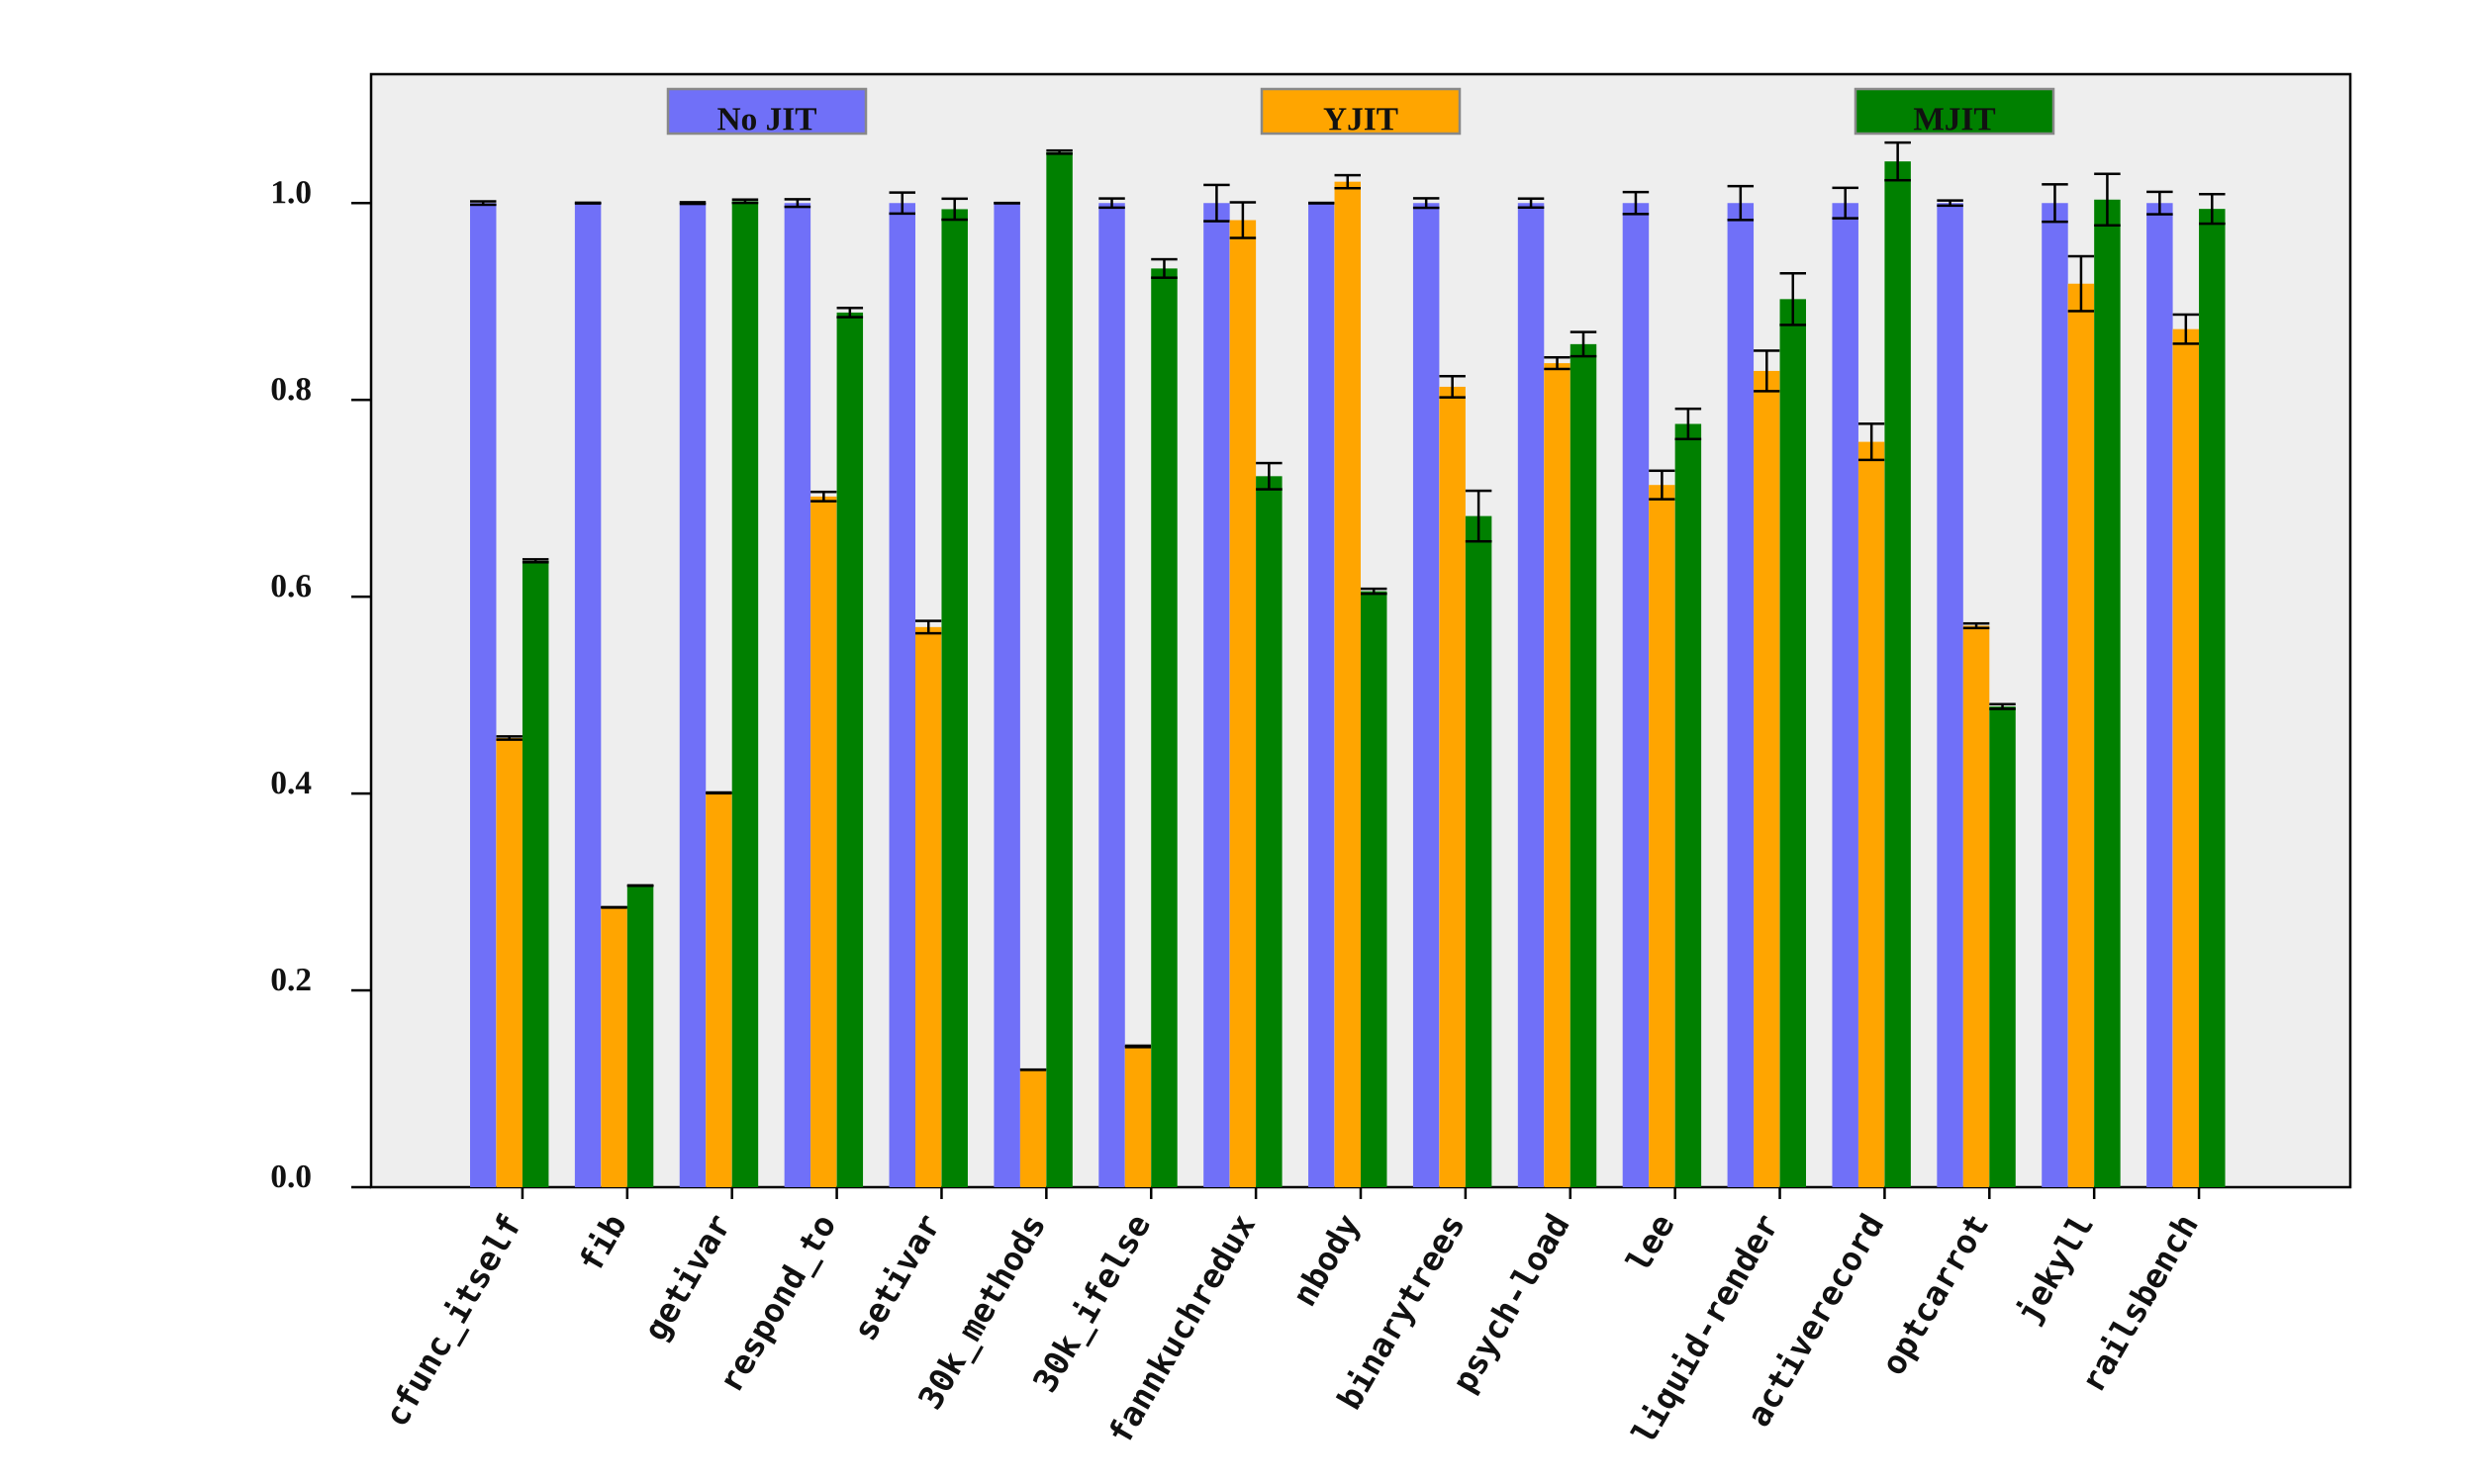
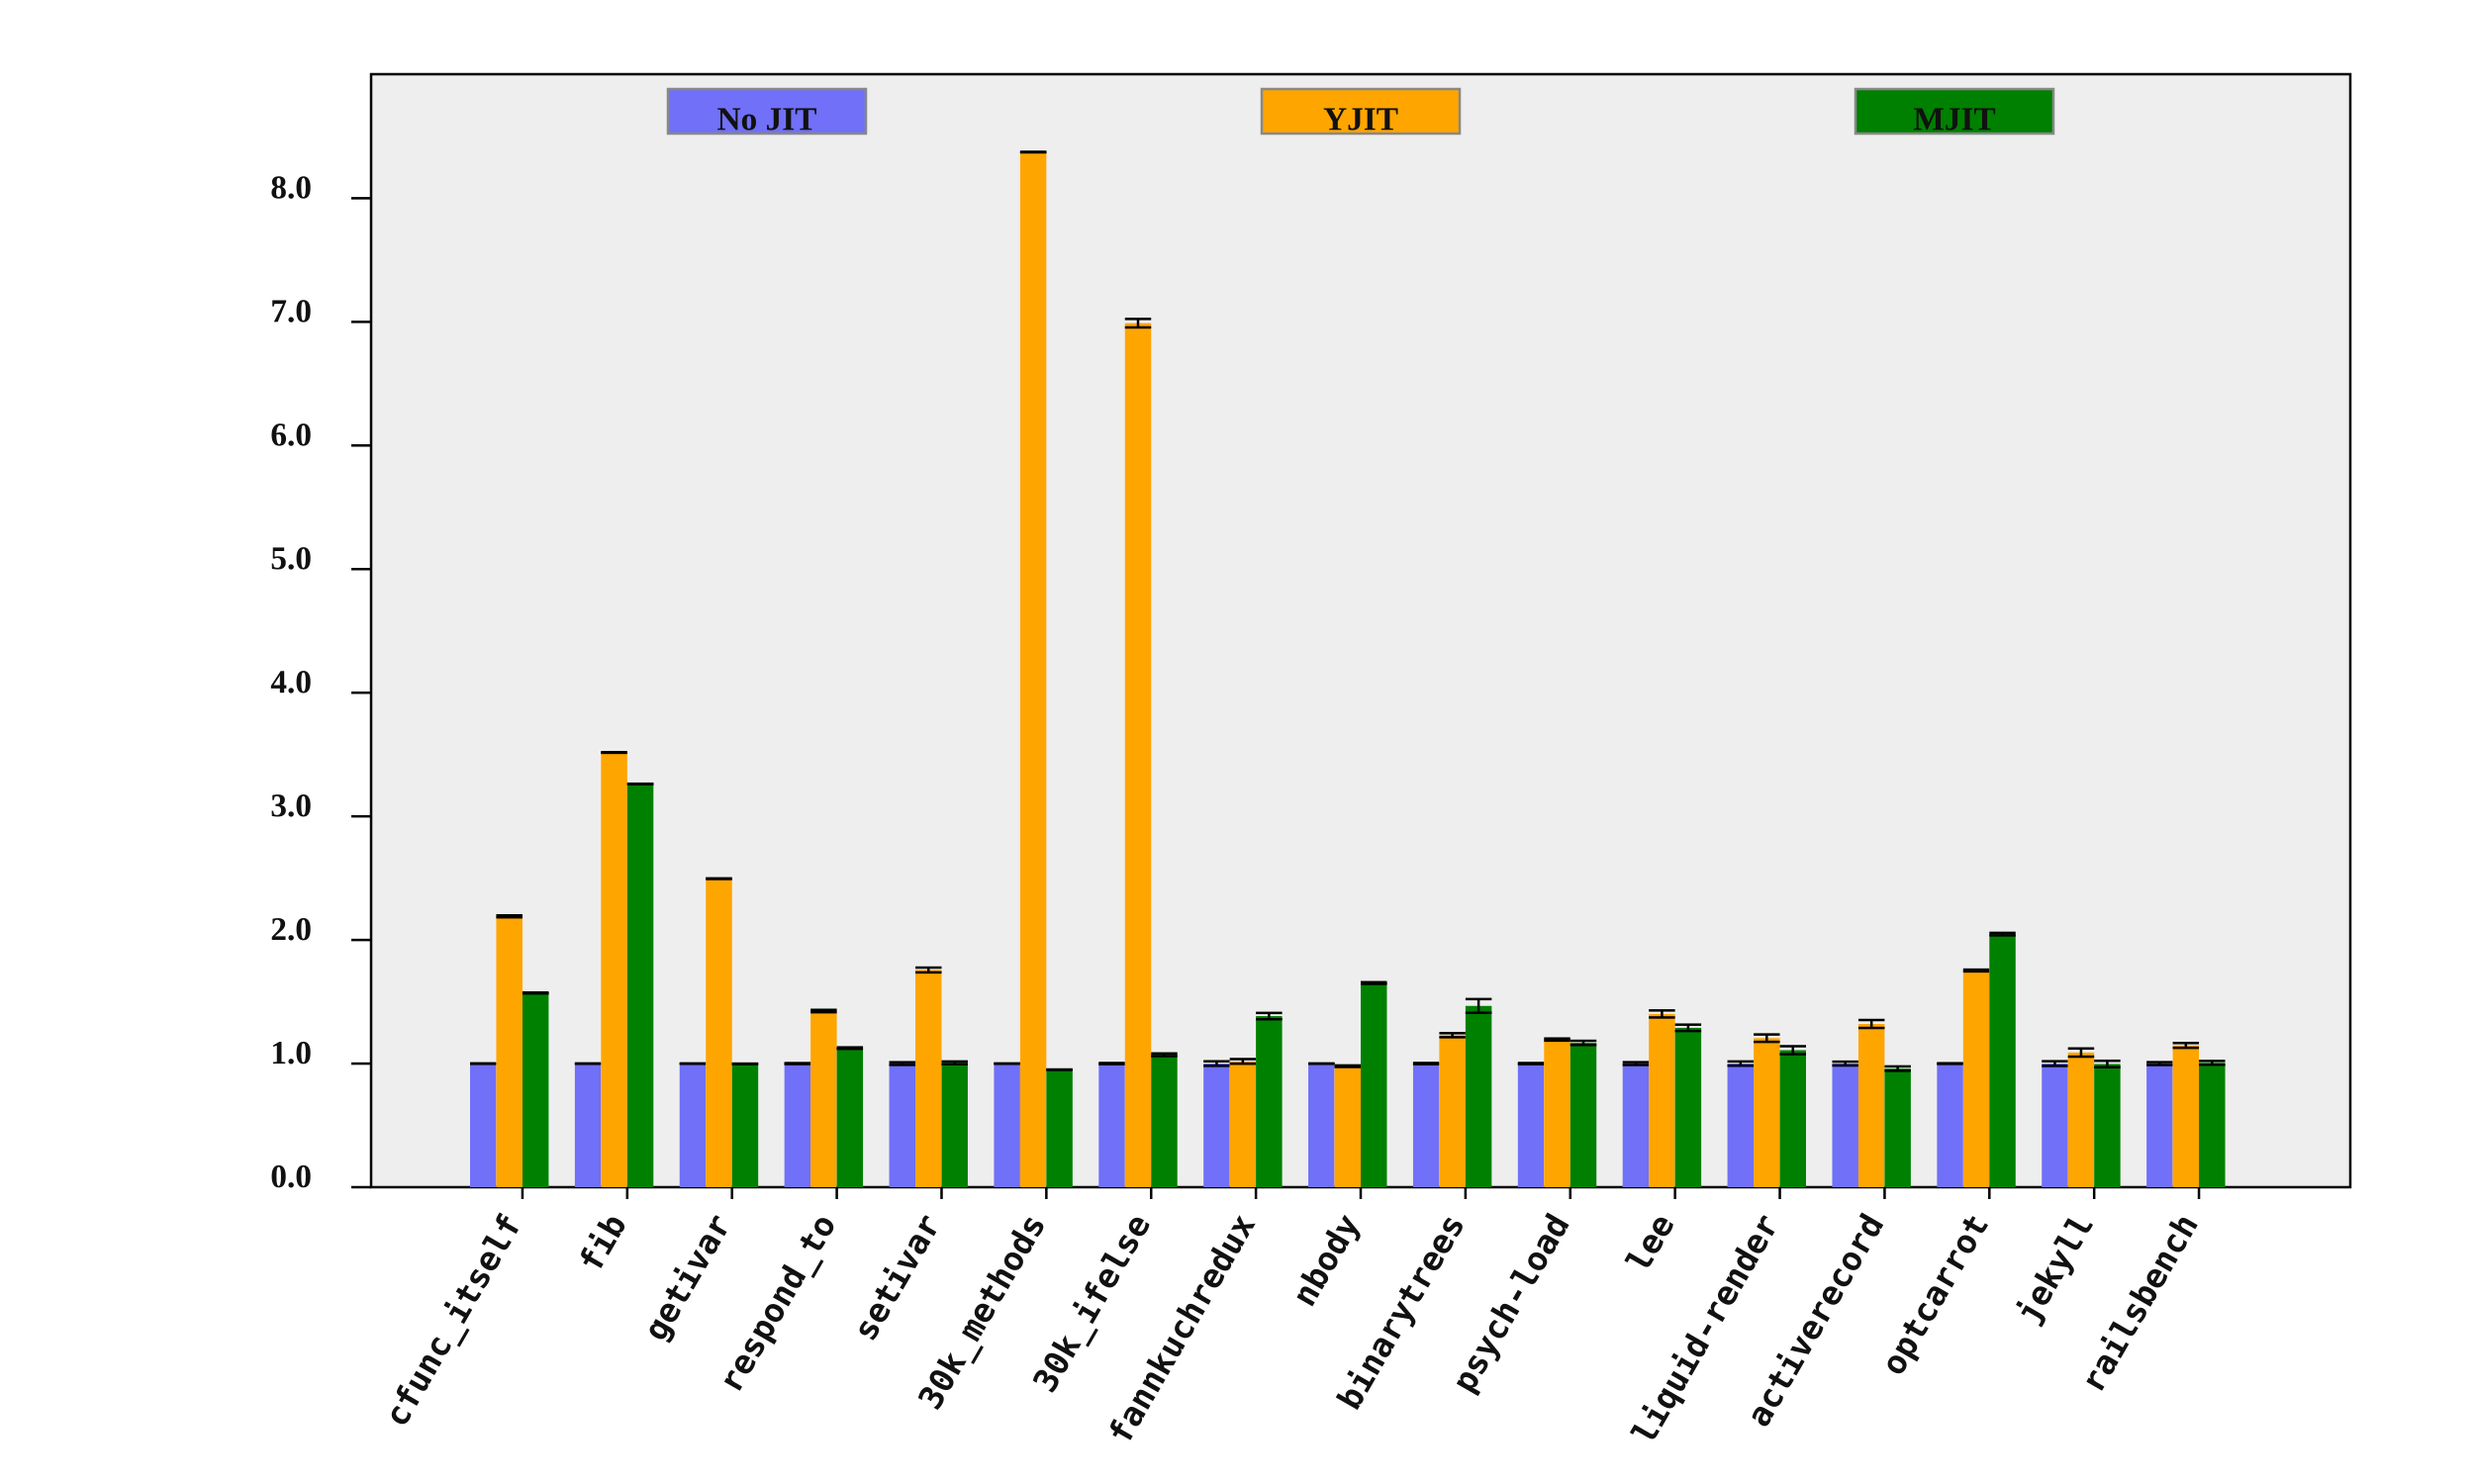
<svg xmlns="http://www.w3.org/2000/svg" viewBox="0 0 1000 600" width="100%" height="100%">
  <rect x="150.0" y="30.0" width="800" height="450.0" stroke="#000" fill="#EEE" />
  <line x1="142.0" y1="480.0" x2="150.0" y2="480.0" stroke="#000" />
  <text x="126.0" y="480.0" text-anchor="end" font-weight="bold" font-size="small" fill="#111">
0.0
</text>
-   <line x1="142.0" y1="400.419" x2="150.0" y2="400.419" stroke="#000" />
-   <text x="126.0" y="400.419" text-anchor="end" font-weight="bold" font-size="small" fill="#111">
- 0.2
- </text>
-   <line x1="142.0" y1="320.839" x2="150.0" y2="320.839" stroke="#000" />
-   <text x="126.0" y="320.839" text-anchor="end" font-weight="bold" font-size="small" fill="#111">
- 0.4
- </text>
-   <line x1="142.0" y1="241.258" x2="150.0" y2="241.258" stroke="#000" />
-   <text x="126.0" y="241.258" text-anchor="end" font-weight="bold" font-size="small" fill="#111">
- 0.6
- </text>
-   <line x1="142.0" y1="161.677" x2="150.0" y2="161.677" stroke="#000" />
-   <text x="126.0" y="161.677" text-anchor="end" font-weight="bold" font-size="small" fill="#111">
- 0.8
- </text>
-   <line x1="142.0" y1="82.096" x2="150.0" y2="82.096" stroke="#000" />
-   <text x="126.0" y="82.096" text-anchor="end" font-weight="bold" font-size="small" fill="#111">
+   <line x1="142.0" y1="430.019" x2="150.0" y2="430.019" stroke="#000" />
+   <text x="126.0" y="430.019" text-anchor="end" font-weight="bold" font-size="small" fill="#111">
1.0
+ </text>
+   <line x1="142.0" y1="380.038" x2="150.0" y2="380.038" stroke="#000" />
+   <text x="126.0" y="380.038" text-anchor="end" font-weight="bold" font-size="small" fill="#111">
+ 2.0
+ </text>
+   <line x1="142.0" y1="330.057" x2="150.0" y2="330.057" stroke="#000" />
+   <text x="126.0" y="330.057" text-anchor="end" font-weight="bold" font-size="small" fill="#111">
+ 3.0
+ </text>
+   <line x1="142.0" y1="280.076" x2="150.0" y2="280.076" stroke="#000" />
+   <text x="126.0" y="280.076" text-anchor="end" font-weight="bold" font-size="small" fill="#111">
+ 4.0
+ </text>
+   <line x1="142.0" y1="230.095" x2="150.0" y2="230.095" stroke="#000" />
+   <text x="126.0" y="230.095" text-anchor="end" font-weight="bold" font-size="small" fill="#111">
+ 5.0
+ </text>
+   <line x1="142.0" y1="180.114" x2="150.0" y2="180.114" stroke="#000" />
+   <text x="126.0" y="180.114" text-anchor="end" font-weight="bold" font-size="small" fill="#111">
+ 6.0
+ </text>
+   <line x1="142.0" y1="130.133" x2="150.0" y2="130.133" stroke="#000" />
+   <text x="126.0" y="130.133" text-anchor="end" font-weight="bold" font-size="small" fill="#111">
+ 7.0
+ </text>
+   <line x1="142.0" y1="80.152" x2="150.0" y2="80.152" stroke="#000" />
+   <text x="126.0" y="80.152" text-anchor="end" font-weight="bold" font-size="small" fill="#111">
+ 8.0
</text>
  <rect x="270.0" y="36" width="80.0" height="18.0" fill="#7070f8" stroke="#888" />
  <text x="310.0" y="52.5" font-size="small" text-anchor="middle" font-weight="bold" fill="#111">
No JIT
</text>
  <rect x="510.0" y="36" width="80.0" height="18.0" fill="orange" stroke="#888" />
  <text x="550.0" y="52.5" font-size="small" text-anchor="middle" font-weight="bold" fill="#111">
YJIT
</text>
  <rect x="750.0" y="36" width="80.0" height="18.0" fill="green" stroke="#888" />
  <text x="790.0" y="52.5" font-size="small" text-anchor="middle" font-weight="bold" fill="#111">
MJIT
</text>
-   <rect x="190.0" y="82.096" width="10.588" height="397.904" fill="#7070f8" />
-   <line x1="190.0" y1="81.411" x2="200.588" y2="81.411" stroke="#000" />
-   <line x1="190.0" y1="82.781" x2="200.588" y2="82.781" stroke="#000" />
-   <line x1="195.294" y1="81.411" x2="195.294" y2="82.781" stroke="#000" />
-   <rect x="200.588" y="298.396" width="10.588" height="181.604" fill="orange" />
-   <line x1="200.588" y1="297.746" x2="211.176" y2="297.746" stroke="#000" />
-   <line x1="200.588" y1="299.045" x2="211.176" y2="299.045" stroke="#000" />
-   <line x1="205.882" y1="297.746" x2="205.882" y2="299.045" stroke="#000" />
-   <rect x="211.176" y="226.732" width="10.588" height="253.268" fill="green" />
-   <line x1="211.176" y1="226.145" x2="221.765" y2="226.145" stroke="#000" />
-   <line x1="211.176" y1="227.319" x2="221.765" y2="227.319" stroke="#000" />
-   <line x1="216.471" y1="226.145" x2="216.471" y2="227.319" stroke="#000" />
+   <rect x="190.0" y="430.019" width="10.588" height="49.981" fill="#7070f8" />
+   <line x1="190.0" y1="429.933" x2="200.588" y2="429.933" stroke="#000" />
+   <line x1="190.0" y1="430.105" x2="200.588" y2="430.105" stroke="#000" />
+   <line x1="195.294" y1="429.933" x2="195.294" y2="430.105" stroke="#000" />
+   <rect x="200.588" y="370.489" width="10.588" height="109.511" fill="orange" />
+   <line x1="200.588" y1="370.098" x2="211.176" y2="370.098" stroke="#000" />
+   <line x1="200.588" y1="370.881" x2="211.176" y2="370.881" stroke="#000" />
+   <line x1="205.882" y1="370.098" x2="205.882" y2="370.881" stroke="#000" />
+   <rect x="211.176" y="401.476" width="10.588" height="78.524" fill="green" />
+   <line x1="211.176" y1="401.294" x2="221.765" y2="401.294" stroke="#000" />
+   <line x1="211.176" y1="401.658" x2="221.765" y2="401.658" stroke="#000" />
+   <line x1="216.471" y1="401.294" x2="216.471" y2="401.658" stroke="#000" />
  <line x1="211.176" y1="480.0" x2="211.176" y2="484.8" stroke="#000" />
  <text x="211.176" y="494.4" fill="#111" font-size="small" font-family="monospace" font-weight="bold" text-anchor="end" transform="rotate(-60, 211.1765, 494.4)">
cfunc_itself
</text>
-   <rect x="232.353" y="82.096" width="10.588" height="397.904" fill="#7070f8" />
-   <line x1="232.353" y1="81.958" x2="242.941" y2="81.958" stroke="#000" />
-   <line x1="232.353" y1="82.235" x2="242.941" y2="82.235" stroke="#000" />
-   <line x1="237.647" y1="81.958" x2="237.647" y2="82.235" stroke="#000" />
-   <rect x="242.941" y="366.845" width="10.588" height="113.155" fill="orange" />
-   <line x1="242.941" y1="366.767" x2="253.529" y2="366.767" stroke="#000" />
-   <line x1="242.941" y1="366.923" x2="253.529" y2="366.923" stroke="#000" />
-   <line x1="248.235" y1="366.767" x2="248.235" y2="366.923" stroke="#000" />
-   <rect x="253.529" y="358.031" width="10.588" height="121.969" fill="green" />
-   <line x1="253.529" y1="357.969" x2="264.118" y2="357.969" stroke="#000" />
-   <line x1="253.529" y1="358.092" x2="264.118" y2="358.092" stroke="#000" />
-   <line x1="258.824" y1="357.969" x2="258.824" y2="358.092" stroke="#000" />
+   <rect x="232.353" y="430.019" width="10.588" height="49.981" fill="#7070f8" />
+   <line x1="232.353" y1="430.002" x2="242.941" y2="430.002" stroke="#000" />
+   <line x1="232.353" y1="430.036" x2="242.941" y2="430.036" stroke="#000" />
+   <line x1="237.647" y1="430.002" x2="237.647" y2="430.036" stroke="#000" />
+   <rect x="242.941" y="304.244" width="10.588" height="175.756" fill="orange" />
+   <line x1="242.941" y1="304.123" x2="253.529" y2="304.123" stroke="#000" />
+   <line x1="242.941" y1="304.365" x2="253.529" y2="304.365" stroke="#000" />
+   <line x1="248.235" y1="304.123" x2="248.235" y2="304.365" stroke="#000" />
+   <rect x="253.529" y="316.946" width="10.588" height="163.054" fill="green" />
+   <line x1="253.529" y1="316.864" x2="264.118" y2="316.864" stroke="#000" />
+   <line x1="253.529" y1="317.028" x2="264.118" y2="317.028" stroke="#000" />
+   <line x1="258.824" y1="316.864" x2="258.824" y2="317.028" stroke="#000" />
  <line x1="253.529" y1="480.0" x2="253.529" y2="484.8" stroke="#000" />
  <text x="253.529" y="494.4" fill="#111" font-size="small" font-family="monospace" font-weight="bold" text-anchor="end" transform="rotate(-60, 253.5294, 494.4)">
fib
</text>
-   <rect x="274.706" y="82.096" width="10.588" height="397.904" fill="#7070f8" />
-   <line x1="274.706" y1="81.756" x2="285.294" y2="81.756" stroke="#000" />
-   <line x1="274.706" y1="82.436" x2="285.294" y2="82.436" stroke="#000" />
-   <line x1="280.0" y1="81.756" x2="280.0" y2="82.436" stroke="#000" />
-   <rect x="285.294" y="320.565" width="10.588" height="159.435" fill="orange" />
-   <line x1="285.294" y1="320.405" x2="295.882" y2="320.405" stroke="#000" />
-   <line x1="285.294" y1="320.725" x2="295.882" y2="320.725" stroke="#000" />
-   <line x1="290.588" y1="320.405" x2="290.588" y2="320.725" stroke="#000" />
-   <rect x="295.882" y="81.363" width="10.588" height="398.637" fill="green" />
-   <line x1="295.882" y1="80.694" x2="306.471" y2="80.694" stroke="#000" />
-   <line x1="295.882" y1="82.032" x2="306.471" y2="82.032" stroke="#000" />
-   <line x1="301.176" y1="80.694" x2="301.176" y2="82.032" stroke="#000" />
+   <rect x="274.706" y="430.019" width="10.588" height="49.981" fill="#7070f8" />
+   <line x1="274.706" y1="429.976" x2="285.294" y2="429.976" stroke="#000" />
+   <line x1="274.706" y1="430.062" x2="285.294" y2="430.062" stroke="#000" />
+   <line x1="280.0" y1="429.976" x2="280.0" y2="430.062" stroke="#000" />
+   <rect x="285.294" y="355.262" width="10.588" height="124.738" fill="orange" />
+   <line x1="285.294" y1="355.137" x2="295.882" y2="355.137" stroke="#000" />
+   <line x1="285.294" y1="355.387" x2="295.882" y2="355.387" stroke="#000" />
+   <line x1="290.588" y1="355.137" x2="290.588" y2="355.387" stroke="#000" />
+   <rect x="295.882" y="430.111" width="10.588" height="49.889" fill="green" />
+   <line x1="295.882" y1="430.027" x2="306.471" y2="430.027" stroke="#000" />
+   <line x1="295.882" y1="430.195" x2="306.471" y2="430.195" stroke="#000" />
+   <line x1="301.176" y1="430.027" x2="301.176" y2="430.195" stroke="#000" />
  <line x1="295.882" y1="480.0" x2="295.882" y2="484.8" stroke="#000" />
  <text x="295.882" y="494.4" fill="#111" font-size="small" font-family="monospace" font-weight="bold" text-anchor="end" transform="rotate(-60, 295.8824, 494.4)">
getivar
</text>
-   <rect x="317.059" y="82.096" width="10.588" height="397.904" fill="#7070f8" />
-   <line x1="317.059" y1="80.561" x2="327.647" y2="80.561" stroke="#000" />
-   <line x1="317.059" y1="83.631" x2="327.647" y2="83.631" stroke="#000" />
-   <line x1="322.353" y1="80.561" x2="322.353" y2="83.631" stroke="#000" />
-   <rect x="327.647" y="200.759" width="10.588" height="279.241" fill="orange" />
-   <line x1="327.647" y1="198.876" x2="338.235" y2="198.876" stroke="#000" />
-   <line x1="327.647" y1="202.642" x2="338.235" y2="202.642" stroke="#000" />
-   <line x1="332.941" y1="198.876" x2="332.941" y2="202.642" stroke="#000" />
-   <rect x="338.235" y="126.363" width="10.588" height="353.637" fill="green" />
-   <line x1="338.235" y1="124.495" x2="348.824" y2="124.495" stroke="#000" />
-   <line x1="338.235" y1="128.231" x2="348.824" y2="128.231" stroke="#000" />
-   <line x1="343.529" y1="124.495" x2="343.529" y2="128.231" stroke="#000" />
+   <rect x="317.059" y="430.019" width="10.588" height="49.981" fill="#7070f8" />
+   <line x1="317.059" y1="429.826" x2="327.647" y2="429.826" stroke="#000" />
+   <line x1="317.059" y1="430.212" x2="327.647" y2="430.212" stroke="#000" />
+   <line x1="322.353" y1="429.826" x2="322.353" y2="430.212" stroke="#000" />
+   <rect x="327.647" y="408.78" width="10.588" height="71.22" fill="orange" />
+   <line x1="327.647" y1="408.299" x2="338.235" y2="408.299" stroke="#000" />
+   <line x1="327.647" y1="409.26" x2="338.235" y2="409.26" stroke="#000" />
+   <line x1="332.941" y1="408.299" x2="332.941" y2="409.26" stroke="#000" />
+   <rect x="338.235" y="423.763" width="10.588" height="56.237" fill="green" />
+   <line x1="338.235" y1="423.466" x2="348.824" y2="423.466" stroke="#000" />
+   <line x1="338.235" y1="424.06" x2="348.824" y2="424.06" stroke="#000" />
+   <line x1="343.529" y1="423.466" x2="343.529" y2="424.06" stroke="#000" />
  <line x1="338.235" y1="480.0" x2="338.235" y2="484.8" stroke="#000" />
  <text x="338.235" y="494.4" fill="#111" font-size="small" font-family="monospace" font-weight="bold" text-anchor="end" transform="rotate(-60, 338.2353, 494.4)">
respond_to
</text>
-   <rect x="359.412" y="82.096" width="10.588" height="397.904" fill="#7070f8" />
-   <line x1="359.412" y1="77.846" x2="370" y2="77.846" stroke="#000" />
-   <line x1="359.412" y1="86.347" x2="370" y2="86.347" stroke="#000" />
-   <line x1="364.706" y1="77.846" x2="364.706" y2="86.347" stroke="#000" />
-   <rect x="370" y="253.538" width="10.588" height="226.462" fill="orange" />
-   <line x1="370" y1="251.032" x2="380.588" y2="251.032" stroke="#000" />
-   <line x1="370" y1="256.045" x2="380.588" y2="256.045" stroke="#000" />
-   <line x1="375.294" y1="251.032" x2="375.294" y2="256.045" stroke="#000" />
-   <rect x="380.588" y="84.571" width="10.588" height="395.429" fill="green" />
-   <line x1="380.588" y1="80.335" x2="391.176" y2="80.335" stroke="#000" />
-   <line x1="380.588" y1="88.807" x2="391.176" y2="88.807" stroke="#000" />
-   <line x1="385.882" y1="80.335" x2="385.882" y2="88.807" stroke="#000" />
+   <rect x="359.412" y="430.019" width="10.588" height="49.981" fill="#7070f8" />
+   <line x1="359.412" y1="429.485" x2="370" y2="429.485" stroke="#000" />
+   <line x1="359.412" y1="430.553" x2="370" y2="430.553" stroke="#000" />
+   <line x1="364.706" y1="429.485" x2="364.706" y2="430.553" stroke="#000" />
+   <rect x="370" y="392.181" width="10.588" height="87.819" fill="orange" />
+   <line x1="370" y1="391.209" x2="380.588" y2="391.209" stroke="#000" />
+   <line x1="370" y1="393.153" x2="380.588" y2="393.153" stroke="#000" />
+   <line x1="375.294" y1="391.209" x2="375.294" y2="393.153" stroke="#000" />
+   <rect x="380.588" y="429.706" width="10.588" height="50.294" fill="green" />
+   <line x1="380.588" y1="429.167" x2="391.176" y2="429.167" stroke="#000" />
+   <line x1="380.588" y1="430.245" x2="391.176" y2="430.245" stroke="#000" />
+   <line x1="385.882" y1="429.167" x2="385.882" y2="430.245" stroke="#000" />
  <line x1="380.588" y1="480.0" x2="380.588" y2="484.8" stroke="#000" />
  <text x="380.588" y="494.4" fill="#111" font-size="small" font-family="monospace" font-weight="bold" text-anchor="end" transform="rotate(-60, 380.5882, 494.4)">
setivar
</text>
-   <rect x="401.765" y="82.096" width="10.588" height="397.904" fill="#7070f8" />
-   <line x1="401.765" y1="82.053" x2="412.353" y2="82.053" stroke="#000" />
-   <line x1="401.765" y1="82.14" x2="412.353" y2="82.14" stroke="#000" />
-   <line x1="407.059" y1="82.053" x2="407.059" y2="82.14" stroke="#000" />
-   <rect x="412.353" y="432.479" width="10.588" height="47.521" fill="orange" />
-   <line x1="412.353" y1="432.467" x2="422.941" y2="432.467" stroke="#000" />
-   <line x1="412.353" y1="432.49" x2="422.941" y2="432.49" stroke="#000" />
-   <line x1="417.647" y1="432.467" x2="417.647" y2="432.49" stroke="#000" />
-   <rect x="422.941" y="61.5" width="10.588" height="418.5" fill="green" />
-   <line x1="422.941" y1="60.866" x2="433.529" y2="60.866" stroke="#000" />
-   <line x1="422.941" y1="62.134" x2="433.529" y2="62.134" stroke="#000" />
-   <line x1="428.235" y1="60.866" x2="428.235" y2="62.134" stroke="#000" />
+   <rect x="401.765" y="430.019" width="10.588" height="49.981" fill="#7070f8" />
+   <line x1="401.765" y1="430.014" x2="412.353" y2="430.014" stroke="#000" />
+   <line x1="401.765" y1="430.024" x2="412.353" y2="430.024" stroke="#000" />
+   <line x1="407.059" y1="430.014" x2="407.059" y2="430.024" stroke="#000" />
+   <rect x="412.353" y="61.5" width="10.588" height="418.5" fill="orange" />
+   <line x1="412.353" y1="61.399" x2="422.941" y2="61.399" stroke="#000" />
+   <line x1="412.353" y1="61.601" x2="422.941" y2="61.601" stroke="#000" />
+   <line x1="417.647" y1="61.399" x2="417.647" y2="61.601" stroke="#000" />
+   <rect x="422.941" y="432.479" width="10.588" height="47.521" fill="green" />
+   <line x1="422.941" y1="432.407" x2="433.529" y2="432.407" stroke="#000" />
+   <line x1="422.941" y1="432.551" x2="433.529" y2="432.551" stroke="#000" />
+   <line x1="428.235" y1="432.407" x2="428.235" y2="432.551" stroke="#000" />
  <line x1="422.941" y1="480.0" x2="422.941" y2="484.8" stroke="#000" />
  <text x="422.941" y="494.4" fill="#111" font-size="small" font-family="monospace" font-weight="bold" text-anchor="end" transform="rotate(-60, 422.9412, 494.4)">
30k_methods
</text>
-   <rect x="444.118" y="82.096" width="10.588" height="397.904" fill="#7070f8" />
-   <line x1="444.118" y1="80.244" x2="454.706" y2="80.244" stroke="#000" />
-   <line x1="444.118" y1="83.949" x2="454.706" y2="83.949" stroke="#000" />
-   <line x1="449.412" y1="80.244" x2="449.412" y2="83.949" stroke="#000" />
-   <rect x="454.706" y="423.07" width="10.588" height="56.93" fill="orange" />
-   <line x1="454.706" y1="422.79" x2="465.294" y2="422.79" stroke="#000" />
-   <line x1="454.706" y1="423.35" x2="465.294" y2="423.35" stroke="#000" />
-   <line x1="460" y1="422.79" x2="460" y2="423.35" stroke="#000" />
-   <rect x="465.294" y="108.555" width="10.588" height="371.445" fill="green" />
-   <line x1="465.294" y1="104.832" x2="475.882" y2="104.832" stroke="#000" />
-   <line x1="465.294" y1="112.278" x2="475.882" y2="112.278" stroke="#000" />
-   <line x1="470.588" y1="104.832" x2="470.588" y2="112.278" stroke="#000" />
+   <rect x="444.118" y="430.019" width="10.588" height="49.981" fill="#7070f8" />
+   <line x1="444.118" y1="429.786" x2="454.706" y2="429.786" stroke="#000" />
+   <line x1="444.118" y1="430.252" x2="454.706" y2="430.252" stroke="#000" />
+   <line x1="449.412" y1="429.786" x2="449.412" y2="430.252" stroke="#000" />
+   <rect x="454.706" y="130.665" width="10.588" height="349.335" fill="orange" />
+   <line x1="454.706" y1="128.945" x2="465.294" y2="128.945" stroke="#000" />
+   <line x1="454.706" y1="132.385" x2="465.294" y2="132.385" stroke="#000" />
+   <line x1="460" y1="128.945" x2="460" y2="132.385" stroke="#000" />
+   <rect x="465.294" y="426.459" width="10.588" height="53.541" fill="green" />
+   <line x1="465.294" y1="425.922" x2="475.882" y2="425.922" stroke="#000" />
+   <line x1="465.294" y1="426.995" x2="475.882" y2="426.995" stroke="#000" />
+   <line x1="470.588" y1="425.922" x2="470.588" y2="426.995" stroke="#000" />
  <line x1="465.294" y1="480.0" x2="465.294" y2="484.8" stroke="#000" />
  <text x="465.294" y="494.4" fill="#111" font-size="small" font-family="monospace" font-weight="bold" text-anchor="end" transform="rotate(-60, 465.2941, 494.4)">
30k_ifelse
</text>
-   <rect x="486.471" y="82.096" width="10.588" height="397.904" fill="#7070f8" />
-   <line x1="486.471" y1="74.77" x2="497.059" y2="74.77" stroke="#000" />
-   <line x1="486.471" y1="89.423" x2="497.059" y2="89.423" stroke="#000" />
-   <line x1="491.765" y1="74.77" x2="491.765" y2="89.423" stroke="#000" />
-   <rect x="497.059" y="89.005" width="10.588" height="390.995" fill="orange" />
-   <line x1="497.059" y1="81.803" x2="507.647" y2="81.803" stroke="#000" />
-   <line x1="497.059" y1="96.208" x2="507.647" y2="96.208" stroke="#000" />
-   <line x1="502.353" y1="81.803" x2="502.353" y2="96.208" stroke="#000" />
-   <rect x="507.647" y="192.531" width="10.588" height="287.469" fill="green" />
-   <line x1="507.647" y1="187.23" x2="518.235" y2="187.23" stroke="#000" />
-   <line x1="507.647" y1="197.831" x2="518.235" y2="197.831" stroke="#000" />
-   <line x1="512.941" y1="187.23" x2="512.941" y2="197.831" stroke="#000" />
+   <rect x="486.471" y="430.019" width="10.588" height="49.981" fill="#7070f8" />
+   <line x1="486.471" y1="429.099" x2="497.059" y2="429.099" stroke="#000" />
+   <line x1="486.471" y1="430.939" x2="497.059" y2="430.939" stroke="#000" />
+   <line x1="491.765" y1="429.099" x2="491.765" y2="430.939" stroke="#000" />
+   <rect x="497.059" y="429.136" width="10.588" height="50.864" fill="orange" />
+   <line x1="497.059" y1="428.199" x2="507.647" y2="428.199" stroke="#000" />
+   <line x1="497.059" y1="430.073" x2="507.647" y2="430.073" stroke="#000" />
+   <line x1="502.353" y1="428.199" x2="502.353" y2="430.073" stroke="#000" />
+   <rect x="507.647" y="410.818" width="10.588" height="69.182" fill="green" />
+   <line x1="507.647" y1="409.543" x2="518.235" y2="409.543" stroke="#000" />
+   <line x1="507.647" y1="412.094" x2="518.235" y2="412.094" stroke="#000" />
+   <line x1="512.941" y1="409.543" x2="512.941" y2="412.094" stroke="#000" />
  <line x1="507.647" y1="480.0" x2="507.647" y2="484.8" stroke="#000" />
  <text x="507.647" y="494.4" fill="#111" font-size="small" font-family="monospace" font-weight="bold" text-anchor="end" transform="rotate(-60, 507.6471, 494.4)">
fannkuchredux
</text>
-   <rect x="528.824" y="82.096" width="10.588" height="397.904" fill="#7070f8" />
-   <line x1="528.824" y1="82.02" x2="539.412" y2="82.02" stroke="#000" />
-   <line x1="528.824" y1="82.173" x2="539.412" y2="82.173" stroke="#000" />
-   <line x1="534.118" y1="82.02" x2="534.118" y2="82.173" stroke="#000" />
-   <rect x="539.412" y="73.464" width="10.588" height="406.536" fill="orange" />
-   <line x1="539.412" y1="70.836" x2="550.0" y2="70.836" stroke="#000" />
-   <line x1="539.412" y1="76.093" x2="550.0" y2="76.093" stroke="#000" />
-   <line x1="544.706" y1="70.836" x2="544.706" y2="76.093" stroke="#000" />
-   <rect x="550" y="239.055" width="10.588" height="240.945" fill="green" />
-   <line x1="550" y1="238.047" x2="560.588" y2="238.047" stroke="#000" />
-   <line x1="550" y1="240.062" x2="560.588" y2="240.062" stroke="#000" />
-   <line x1="555.294" y1="238.047" x2="555.294" y2="240.062" stroke="#000" />
+   <rect x="528.824" y="430.019" width="10.588" height="49.981" fill="#7070f8" />
+   <line x1="528.824" y1="430.009" x2="539.412" y2="430.009" stroke="#000" />
+   <line x1="528.824" y1="430.029" x2="539.412" y2="430.029" stroke="#000" />
+   <line x1="534.118" y1="430.009" x2="534.118" y2="430.029" stroke="#000" />
+   <rect x="539.412" y="431.08" width="10.588" height="48.92" fill="orange" />
+   <line x1="539.412" y1="430.764" x2="550.0" y2="430.764" stroke="#000" />
+   <line x1="539.412" y1="431.397" x2="550.0" y2="431.397" stroke="#000" />
+   <line x1="544.706" y1="430.764" x2="544.706" y2="431.397" stroke="#000" />
+   <rect x="550" y="397.46" width="10.588" height="82.54" fill="green" />
+   <line x1="550" y1="397.115" x2="560.588" y2="397.115" stroke="#000" />
+   <line x1="550" y1="397.805" x2="560.588" y2="397.805" stroke="#000" />
+   <line x1="555.294" y1="397.115" x2="555.294" y2="397.805" stroke="#000" />
  <line x1="550" y1="480.0" x2="550" y2="484.8" stroke="#000" />
  <text x="550" y="494.4" fill="#111" font-size="small" font-family="monospace" font-weight="bold" text-anchor="end" transform="rotate(-60, 550, 494.4)">
nbody
</text>
-   <rect x="571.176" y="82.096" width="10.588" height="397.904" fill="#7070f8" />
-   <line x1="571.176" y1="80.168" x2="581.765" y2="80.168" stroke="#000" />
-   <line x1="571.176" y1="84.025" x2="581.765" y2="84.025" stroke="#000" />
-   <line x1="576.471" y1="80.168" x2="576.471" y2="84.025" stroke="#000" />
-   <rect x="581.765" y="156.377" width="10.588" height="323.623" fill="orange" />
-   <line x1="581.765" y1="152.091" x2="592.353" y2="152.091" stroke="#000" />
-   <line x1="581.765" y1="160.662" x2="592.353" y2="160.662" stroke="#000" />
-   <line x1="587.059" y1="152.091" x2="587.059" y2="160.662" stroke="#000" />
-   <rect x="592.353" y="208.653" width="10.588" height="271.347" fill="green" />
-   <line x1="592.353" y1="198.427" x2="602.941" y2="198.427" stroke="#000" />
-   <line x1="592.353" y1="218.88" x2="602.941" y2="218.88" stroke="#000" />
-   <line x1="597.647" y1="198.427" x2="597.647" y2="218.88" stroke="#000" />
+   <rect x="571.176" y="430.019" width="10.588" height="49.981" fill="#7070f8" />
+   <line x1="571.176" y1="429.777" x2="581.765" y2="429.777" stroke="#000" />
+   <line x1="571.176" y1="430.261" x2="581.765" y2="430.261" stroke="#000" />
+   <line x1="576.471" y1="429.777" x2="576.471" y2="430.261" stroke="#000" />
+   <rect x="581.765" y="418.547" width="10.588" height="61.453" fill="orange" />
+   <line x1="581.765" y1="417.733" x2="592.353" y2="417.733" stroke="#000" />
+   <line x1="581.765" y1="419.361" x2="592.353" y2="419.361" stroke="#000" />
+   <line x1="587.059" y1="417.733" x2="587.059" y2="419.361" stroke="#000" />
+   <rect x="592.353" y="406.708" width="10.588" height="73.292" fill="green" />
+   <line x1="592.353" y1="403.946" x2="602.941" y2="403.946" stroke="#000" />
+   <line x1="592.353" y1="409.47" x2="602.941" y2="409.47" stroke="#000" />
+   <line x1="597.647" y1="403.946" x2="597.647" y2="409.47" stroke="#000" />
  <line x1="592.353" y1="480.0" x2="592.353" y2="484.8" stroke="#000" />
  <text x="592.353" y="494.4" fill="#111" font-size="small" font-family="monospace" font-weight="bold" text-anchor="end" transform="rotate(-60, 592.3529, 494.4)">
binarytrees
</text>
-   <rect x="613.529" y="82.096" width="10.588" height="397.904" fill="#7070f8" />
-   <line x1="613.529" y1="80.289" x2="624.118" y2="80.289" stroke="#000" />
-   <line x1="613.529" y1="83.904" x2="624.118" y2="83.904" stroke="#000" />
-   <line x1="618.824" y1="80.289" x2="618.824" y2="83.904" stroke="#000" />
-   <rect x="624.118" y="146.836" width="10.588" height="333.164" fill="orange" />
-   <line x1="624.118" y1="144.487" x2="634.706" y2="144.487" stroke="#000" />
-   <line x1="624.118" y1="149.185" x2="634.706" y2="149.185" stroke="#000" />
-   <line x1="629.412" y1="144.487" x2="629.412" y2="149.185" stroke="#000" />
-   <rect x="634.706" y="139.143" width="10.588" height="340.857" fill="green" />
-   <line x1="634.706" y1="134.242" x2="645.294" y2="134.242" stroke="#000" />
-   <line x1="634.706" y1="144.043" x2="645.294" y2="144.043" stroke="#000" />
-   <line x1="640" y1="134.242" x2="640" y2="144.043" stroke="#000" />
+   <rect x="613.529" y="430.019" width="10.588" height="49.981" fill="#7070f8" />
+   <line x1="613.529" y1="429.792" x2="624.118" y2="429.792" stroke="#000" />
+   <line x1="613.529" y1="430.246" x2="624.118" y2="430.246" stroke="#000" />
+   <line x1="618.824" y1="429.792" x2="618.824" y2="430.246" stroke="#000" />
+   <rect x="624.118" y="420.307" width="10.588" height="59.693" fill="orange" />
+   <line x1="624.118" y1="419.886" x2="634.706" y2="419.886" stroke="#000" />
+   <line x1="624.118" y1="420.728" x2="634.706" y2="420.728" stroke="#000" />
+   <line x1="629.412" y1="419.886" x2="629.412" y2="420.728" stroke="#000" />
+   <rect x="634.706" y="421.654" width="10.588" height="58.346" fill="green" />
+   <line x1="634.706" y1="420.815" x2="645.294" y2="420.815" stroke="#000" />
+   <line x1="634.706" y1="422.493" x2="645.294" y2="422.493" stroke="#000" />
+   <line x1="640" y1="420.815" x2="640" y2="422.493" stroke="#000" />
  <line x1="634.706" y1="480.0" x2="634.706" y2="484.8" stroke="#000" />
  <text x="634.706" y="494.4" fill="#111" font-size="small" font-family="monospace" font-weight="bold" text-anchor="end" transform="rotate(-60, 634.7059, 494.4)">
psych-load
</text>
-   <rect x="655.882" y="82.096" width="10.588" height="397.904" fill="#7070f8" />
-   <line x1="655.882" y1="77.657" x2="666.471" y2="77.657" stroke="#000" />
-   <line x1="655.882" y1="86.536" x2="666.471" y2="86.536" stroke="#000" />
-   <line x1="661.176" y1="77.657" x2="661.176" y2="86.536" stroke="#000" />
-   <rect x="666.471" y="196.08" width="10.588" height="283.92" fill="orange" />
-   <line x1="666.471" y1="190.319" x2="677.059" y2="190.319" stroke="#000" />
-   <line x1="666.471" y1="201.841" x2="677.059" y2="201.841" stroke="#000" />
-   <line x1="671.765" y1="190.319" x2="671.765" y2="201.841" stroke="#000" />
-   <rect x="677.059" y="171.396" width="10.588" height="308.604" fill="green" />
-   <line x1="677.059" y1="165.275" x2="687.647" y2="165.275" stroke="#000" />
-   <line x1="677.059" y1="177.517" x2="687.647" y2="177.517" stroke="#000" />
-   <line x1="682.353" y1="165.275" x2="682.353" y2="177.517" stroke="#000" />
+   <rect x="655.882" y="430.019" width="10.588" height="49.981" fill="#7070f8" />
+   <line x1="655.882" y1="429.461" x2="666.471" y2="429.461" stroke="#000" />
+   <line x1="655.882" y1="430.577" x2="666.471" y2="430.577" stroke="#000" />
+   <line x1="661.176" y1="429.461" x2="661.176" y2="430.577" stroke="#000" />
+   <rect x="666.471" y="409.953" width="10.588" height="70.047" fill="orange" />
+   <line x1="666.471" y1="408.532" x2="677.059" y2="408.532" stroke="#000" />
+   <line x1="666.471" y1="411.375" x2="677.059" y2="411.375" stroke="#000" />
+   <line x1="671.765" y1="408.532" x2="671.765" y2="411.375" stroke="#000" />
+   <rect x="677.059" y="415.556" width="10.588" height="64.444" fill="green" />
+   <line x1="677.059" y1="414.278" x2="687.647" y2="414.278" stroke="#000" />
+   <line x1="677.059" y1="416.834" x2="687.647" y2="416.834" stroke="#000" />
+   <line x1="682.353" y1="414.278" x2="682.353" y2="416.834" stroke="#000" />
  <line x1="677.059" y1="480.0" x2="677.059" y2="484.8" stroke="#000" />
  <text x="677.059" y="494.4" fill="#111" font-size="small" font-family="monospace" font-weight="bold" text-anchor="end" transform="rotate(-60, 677.0588, 494.4)">
lee
</text>
-   <rect x="698.235" y="82.096" width="10.588" height="397.904" fill="#7070f8" />
-   <line x1="698.235" y1="75.259" x2="708.824" y2="75.259" stroke="#000" />
-   <line x1="698.235" y1="88.934" x2="708.824" y2="88.934" stroke="#000" />
-   <line x1="703.529" y1="75.259" x2="703.529" y2="88.934" stroke="#000" />
-   <rect x="708.824" y="149.969" width="10.588" height="330.031" fill="orange" />
-   <line x1="708.824" y1="141.783" x2="719.412" y2="141.783" stroke="#000" />
-   <line x1="708.824" y1="158.154" x2="719.412" y2="158.154" stroke="#000" />
-   <line x1="714.118" y1="141.783" x2="714.118" y2="158.154" stroke="#000" />
-   <rect x="719.412" y="120.939" width="10.588" height="359.061" fill="green" />
-   <line x1="719.412" y1="110.505" x2="730.0" y2="110.505" stroke="#000" />
-   <line x1="719.412" y1="131.374" x2="730.0" y2="131.374" stroke="#000" />
-   <line x1="724.706" y1="110.505" x2="724.706" y2="131.374" stroke="#000" />
+   <rect x="698.235" y="430.019" width="10.588" height="49.981" fill="#7070f8" />
+   <line x1="698.235" y1="429.16" x2="708.824" y2="429.16" stroke="#000" />
+   <line x1="698.235" y1="430.878" x2="708.824" y2="430.878" stroke="#000" />
+   <line x1="703.529" y1="429.16" x2="703.529" y2="430.878" stroke="#000" />
+   <rect x="708.824" y="419.74" width="10.588" height="60.26" fill="orange" />
+   <line x1="708.824" y1="418.246" x2="719.412" y2="418.246" stroke="#000" />
+   <line x1="708.824" y1="421.235" x2="719.412" y2="421.235" stroke="#000" />
+   <line x1="714.118" y1="418.246" x2="714.118" y2="421.235" stroke="#000" />
+   <rect x="719.412" y="424.612" width="10.588" height="55.388" fill="green" />
+   <line x1="719.412" y1="423.002" x2="730.0" y2="423.002" stroke="#000" />
+   <line x1="719.412" y1="426.222" x2="730.0" y2="426.222" stroke="#000" />
+   <line x1="724.706" y1="423.002" x2="724.706" y2="426.222" stroke="#000" />
  <line x1="719.412" y1="480.0" x2="719.412" y2="484.8" stroke="#000" />
  <text x="719.412" y="494.4" fill="#111" font-size="small" font-family="monospace" font-weight="bold" text-anchor="end" transform="rotate(-60, 719.4118, 494.4)">
liquid-render
</text>
-   <rect x="740.588" y="82.096" width="10.588" height="397.904" fill="#7070f8" />
-   <line x1="740.588" y1="75.943" x2="751.176" y2="75.943" stroke="#000" />
-   <line x1="740.588" y1="88.25" x2="751.176" y2="88.25" stroke="#000" />
-   <line x1="745.882" y1="75.943" x2="745.882" y2="88.25" stroke="#000" />
-   <rect x="751.176" y="178.639" width="10.588" height="301.361" fill="orange" />
-   <line x1="751.176" y1="171.324" x2="761.765" y2="171.324" stroke="#000" />
-   <line x1="751.176" y1="185.953" x2="761.765" y2="185.953" stroke="#000" />
-   <line x1="756.471" y1="171.324" x2="756.471" y2="185.953" stroke="#000" />
-   <rect x="761.765" y="65.266" width="10.588" height="414.734" fill="green" />
-   <line x1="761.765" y1="57.653" x2="772.353" y2="57.653" stroke="#000" />
-   <line x1="761.765" y1="72.879" x2="772.353" y2="72.879" stroke="#000" />
-   <line x1="767.059" y1="57.653" x2="767.059" y2="72.879" stroke="#000" />
+   <rect x="740.588" y="430.019" width="10.588" height="49.981" fill="#7070f8" />
+   <line x1="740.588" y1="429.246" x2="751.176" y2="429.246" stroke="#000" />
+   <line x1="740.588" y1="430.792" x2="751.176" y2="430.792" stroke="#000" />
+   <line x1="745.882" y1="429.246" x2="745.882" y2="430.792" stroke="#000" />
+   <rect x="751.176" y="414.007" width="10.588" height="65.993" fill="orange" />
+   <line x1="751.176" y1="412.406" x2="761.765" y2="412.406" stroke="#000" />
+   <line x1="751.176" y1="415.609" x2="761.765" y2="415.609" stroke="#000" />
+   <line x1="756.471" y1="412.406" x2="756.471" y2="415.609" stroke="#000" />
+   <rect x="761.765" y="432.047" width="10.588" height="47.953" fill="green" />
+   <line x1="761.765" y1="431.167" x2="772.353" y2="431.167" stroke="#000" />
+   <line x1="761.765" y1="432.928" x2="772.353" y2="432.928" stroke="#000" />
+   <line x1="767.059" y1="431.167" x2="767.059" y2="432.928" stroke="#000" />
  <line x1="761.765" y1="480.0" x2="761.765" y2="484.8" stroke="#000" />
  <text x="761.765" y="494.4" fill="#111" font-size="small" font-family="monospace" font-weight="bold" text-anchor="end" transform="rotate(-60, 761.7647, 494.4)">
activerecord
</text>
-   <rect x="782.941" y="82.096" width="10.588" height="397.904" fill="#7070f8" />
-   <line x1="782.941" y1="81.057" x2="793.529" y2="81.057" stroke="#000" />
-   <line x1="782.941" y1="83.136" x2="793.529" y2="83.136" stroke="#000" />
-   <line x1="788.235" y1="81.057" x2="788.235" y2="83.136" stroke="#000" />
-   <rect x="793.529" y="253.001" width="10.588" height="226.999" fill="orange" />
-   <line x1="793.529" y1="252.073" x2="804.118" y2="252.073" stroke="#000" />
-   <line x1="793.529" y1="253.929" x2="804.118" y2="253.929" stroke="#000" />
-   <line x1="798.824" y1="252.073" x2="798.824" y2="253.929" stroke="#000" />
-   <rect x="804.118" y="285.66" width="10.588" height="194.34" fill="green" />
-   <line x1="804.118" y1="284.707" x2="814.706" y2="284.707" stroke="#000" />
-   <line x1="804.118" y1="286.613" x2="814.706" y2="286.613" stroke="#000" />
-   <line x1="809.412" y1="284.707" x2="809.412" y2="286.613" stroke="#000" />
+   <rect x="782.941" y="430.019" width="10.588" height="49.981" fill="#7070f8" />
+   <line x1="782.941" y1="429.888" x2="793.529" y2="429.888" stroke="#000" />
+   <line x1="782.941" y1="430.15" x2="793.529" y2="430.15" stroke="#000" />
+   <line x1="788.235" y1="429.888" x2="788.235" y2="430.15" stroke="#000" />
+   <rect x="793.529" y="392.389" width="10.588" height="87.611" fill="orange" />
+   <line x1="793.529" y1="392.031" x2="804.118" y2="392.031" stroke="#000" />
+   <line x1="793.529" y1="392.747" x2="804.118" y2="392.747" stroke="#000" />
+   <line x1="798.824" y1="392.031" x2="798.824" y2="392.747" stroke="#000" />
+   <rect x="804.118" y="377.666" width="10.588" height="102.334" fill="green" />
+   <line x1="804.118" y1="377.164" x2="814.706" y2="377.164" stroke="#000" />
+   <line x1="804.118" y1="378.168" x2="814.706" y2="378.168" stroke="#000" />
+   <line x1="809.412" y1="377.164" x2="809.412" y2="378.168" stroke="#000" />
  <line x1="804.118" y1="480.0" x2="804.118" y2="484.8" stroke="#000" />
  <text x="804.118" y="494.4" fill="#111" font-size="small" font-family="monospace" font-weight="bold" text-anchor="end" transform="rotate(-60, 804.1176, 494.4)">
optcarrot
</text>
-   <rect x="825.294" y="82.096" width="10.588" height="397.904" fill="#7070f8" />
-   <line x1="825.294" y1="74.533" x2="835.882" y2="74.533" stroke="#000" />
-   <line x1="825.294" y1="89.66" x2="835.882" y2="89.66" stroke="#000" />
-   <line x1="830.588" y1="74.533" x2="830.588" y2="89.66" stroke="#000" />
-   <rect x="835.882" y="114.696" width="10.588" height="365.304" fill="orange" />
-   <line x1="835.882" y1="103.609" x2="846.471" y2="103.609" stroke="#000" />
-   <line x1="835.882" y1="125.782" x2="846.471" y2="125.782" stroke="#000" />
-   <line x1="841.176" y1="103.609" x2="841.176" y2="125.782" stroke="#000" />
-   <rect x="846.471" y="80.707" width="10.588" height="399.293" fill="green" />
-   <line x1="846.471" y1="70.3" x2="857.059" y2="70.3" stroke="#000" />
-   <line x1="846.471" y1="91.113" x2="857.059" y2="91.113" stroke="#000" />
-   <line x1="851.765" y1="70.3" x2="851.765" y2="91.113" stroke="#000" />
+   <rect x="825.294" y="430.019" width="10.588" height="49.981" fill="#7070f8" />
+   <line x1="825.294" y1="429.069" x2="835.882" y2="429.069" stroke="#000" />
+   <line x1="825.294" y1="430.969" x2="835.882" y2="430.969" stroke="#000" />
+   <line x1="830.588" y1="429.069" x2="830.588" y2="430.969" stroke="#000" />
+   <rect x="835.882" y="425.559" width="10.588" height="54.441" fill="orange" />
+   <line x1="835.882" y1="423.907" x2="846.471" y2="423.907" stroke="#000" />
+   <line x1="835.882" y1="427.211" x2="846.471" y2="427.211" stroke="#000" />
+   <line x1="841.176" y1="423.907" x2="841.176" y2="427.211" stroke="#000" />
+   <rect x="846.471" y="430.193" width="10.588" height="49.807" fill="green" />
+   <line x1="846.471" y1="428.895" x2="857.059" y2="428.895" stroke="#000" />
+   <line x1="846.471" y1="431.491" x2="857.059" y2="431.491" stroke="#000" />
+   <line x1="851.765" y1="428.895" x2="851.765" y2="431.491" stroke="#000" />
  <line x1="846.471" y1="480.0" x2="846.471" y2="484.8" stroke="#000" />
  <text x="846.471" y="494.4" fill="#111" font-size="small" font-family="monospace" font-weight="bold" text-anchor="end" transform="rotate(-60, 846.4706, 494.4)">
jekyll
</text>
-   <rect x="867.647" y="82.096" width="10.588" height="397.904" fill="#7070f8" />
-   <line x1="867.647" y1="77.56" x2="878.235" y2="77.56" stroke="#000" />
-   <line x1="867.647" y1="86.632" x2="878.235" y2="86.632" stroke="#000" />
-   <line x1="872.941" y1="77.56" x2="872.941" y2="86.632" stroke="#000" />
-   <rect x="878.235" y="133.074" width="10.588" height="346.926" fill="orange" />
-   <line x1="878.235" y1="127.182" x2="888.824" y2="127.182" stroke="#000" />
-   <line x1="878.235" y1="138.966" x2="888.824" y2="138.966" stroke="#000" />
-   <line x1="883.529" y1="127.182" x2="883.529" y2="138.966" stroke="#000" />
-   <rect x="888.824" y="84.461" width="10.588" height="395.539" fill="green" />
-   <line x1="888.824" y1="78.493" x2="899.412" y2="78.493" stroke="#000" />
-   <line x1="888.824" y1="90.429" x2="899.412" y2="90.429" stroke="#000" />
-   <line x1="894.118" y1="78.493" x2="894.118" y2="90.429" stroke="#000" />
+   <rect x="867.647" y="430.019" width="10.588" height="49.981" fill="#7070f8" />
+   <line x1="867.647" y1="429.449" x2="878.235" y2="429.449" stroke="#000" />
+   <line x1="867.647" y1="430.589" x2="878.235" y2="430.589" stroke="#000" />
+   <line x1="872.941" y1="429.449" x2="872.941" y2="430.589" stroke="#000" />
+   <rect x="878.235" y="422.675" width="10.588" height="57.325" fill="orange" />
+   <line x1="878.235" y1="421.701" x2="888.824" y2="421.701" stroke="#000" />
+   <line x1="878.235" y1="423.648" x2="888.824" y2="423.648" stroke="#000" />
+   <line x1="883.529" y1="421.701" x2="883.529" y2="423.648" stroke="#000" />
+   <rect x="888.824" y="429.72" width="10.588" height="50.28" fill="green" />
+   <line x1="888.824" y1="428.962" x2="899.412" y2="428.962" stroke="#000" />
+   <line x1="888.824" y1="430.479" x2="899.412" y2="430.479" stroke="#000" />
+   <line x1="894.118" y1="428.962" x2="894.118" y2="430.479" stroke="#000" />
  <line x1="888.824" y1="480.0" x2="888.824" y2="484.8" stroke="#000" />
  <text x="888.824" y="494.4" fill="#111" font-size="small" font-family="monospace" font-weight="bold" text-anchor="end" transform="rotate(-60, 888.8235, 494.4)">
railsbench
</text>
</svg>
